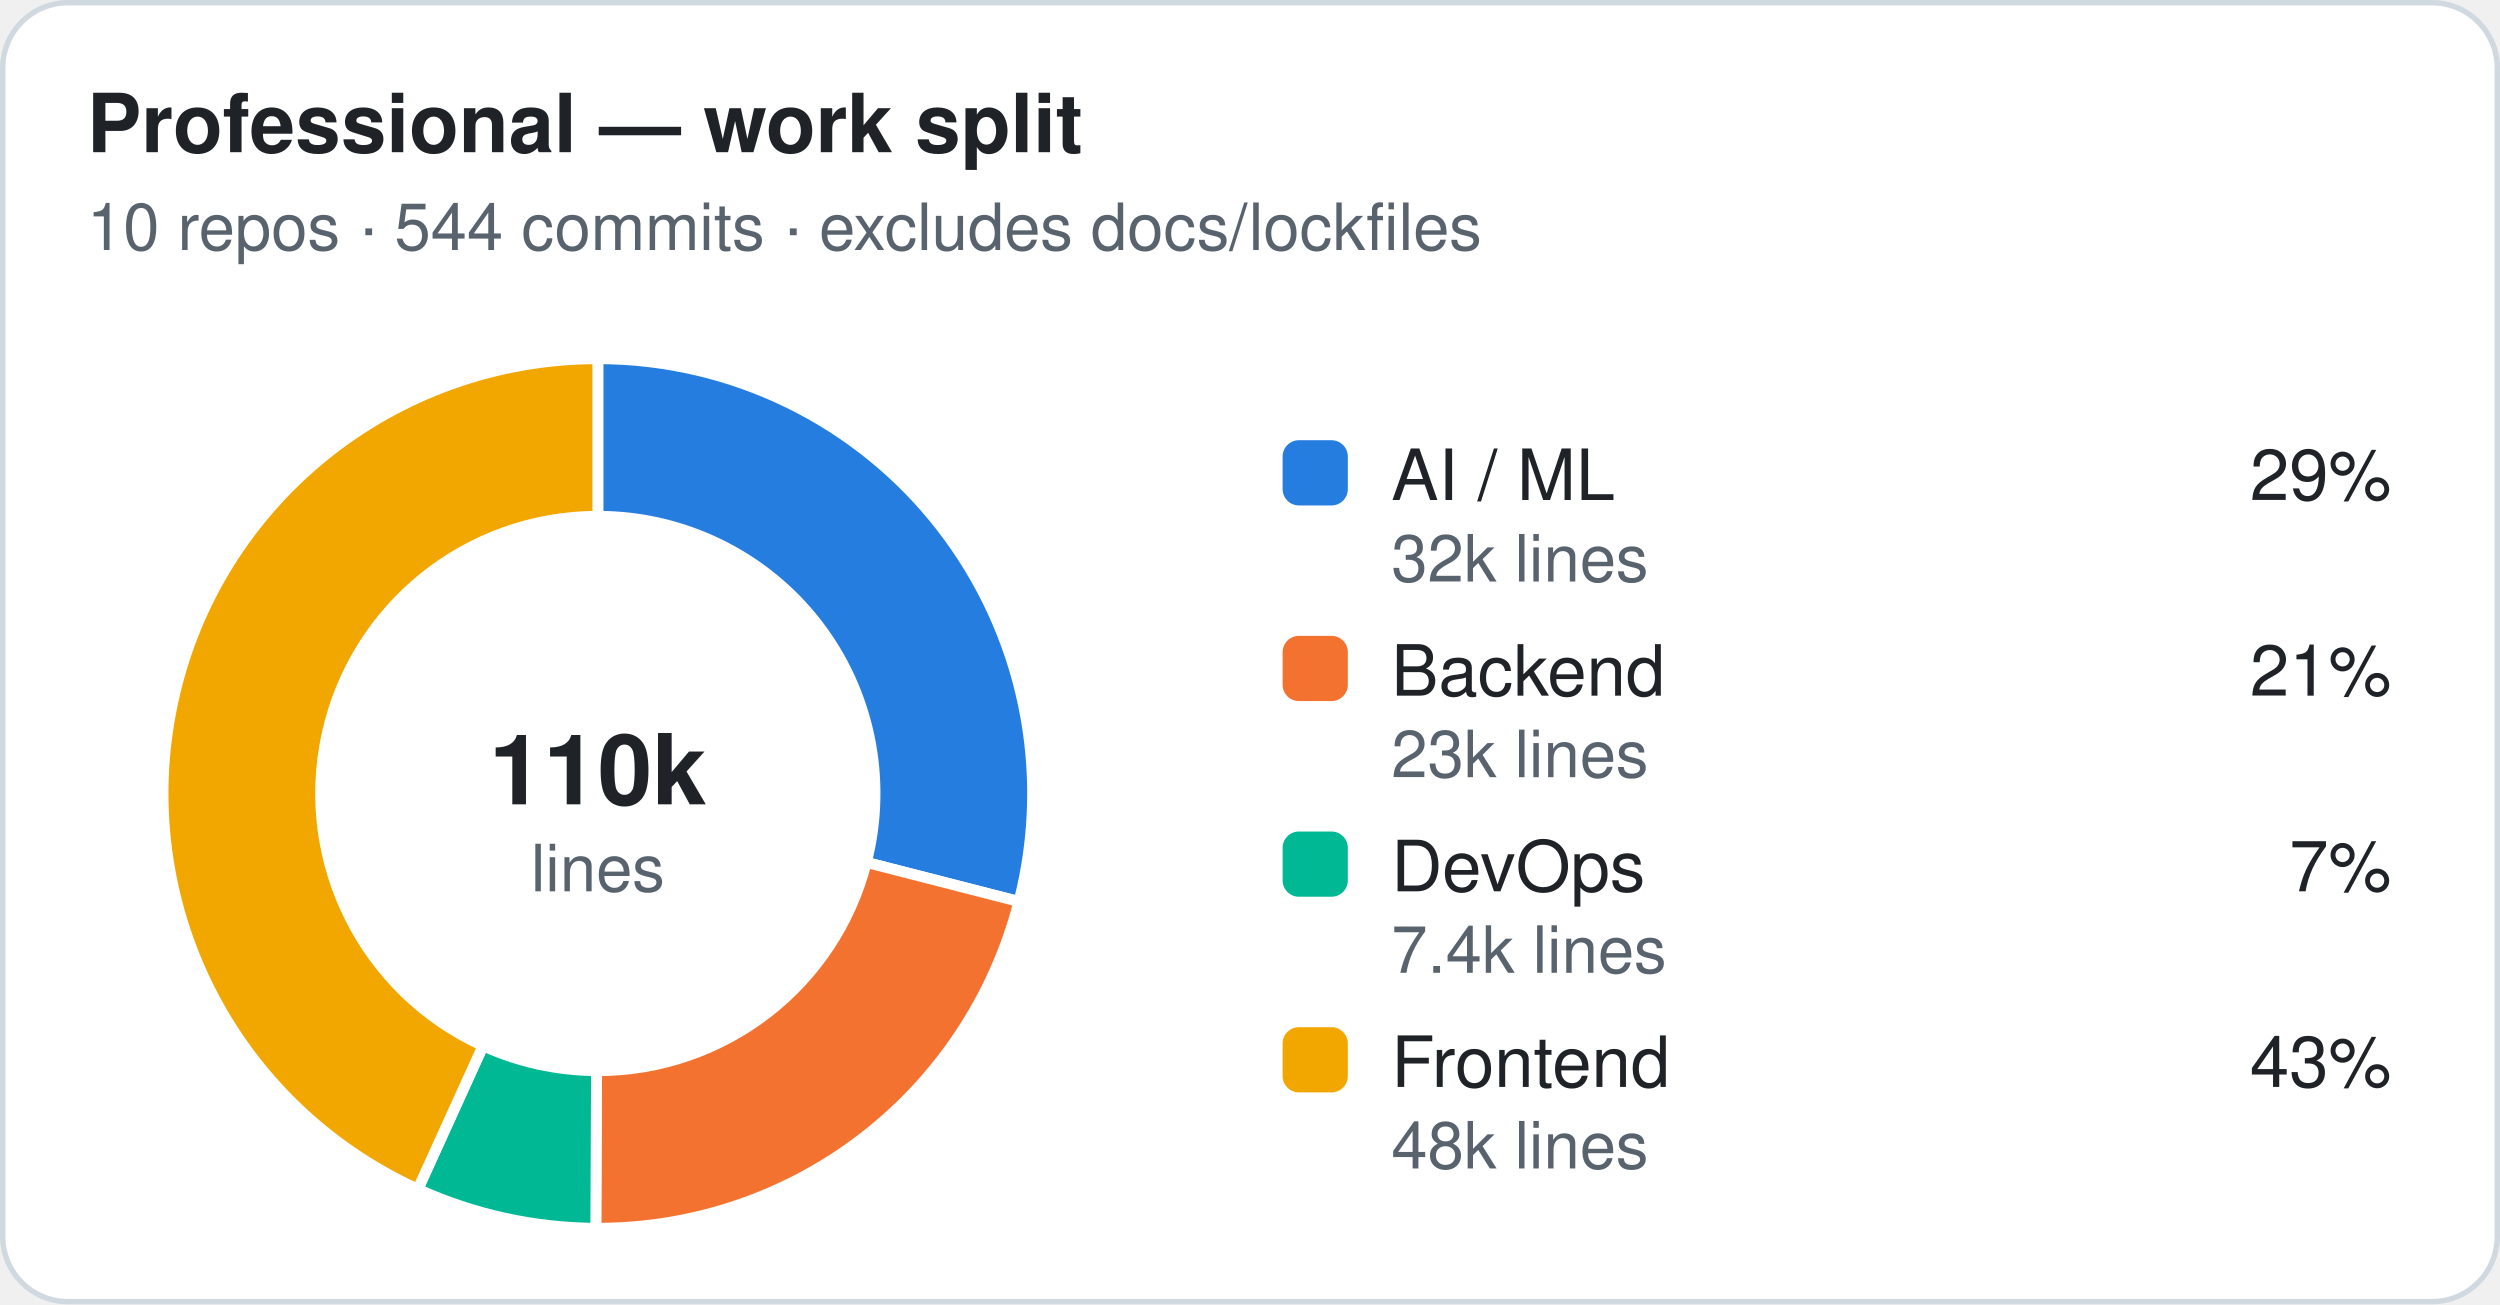
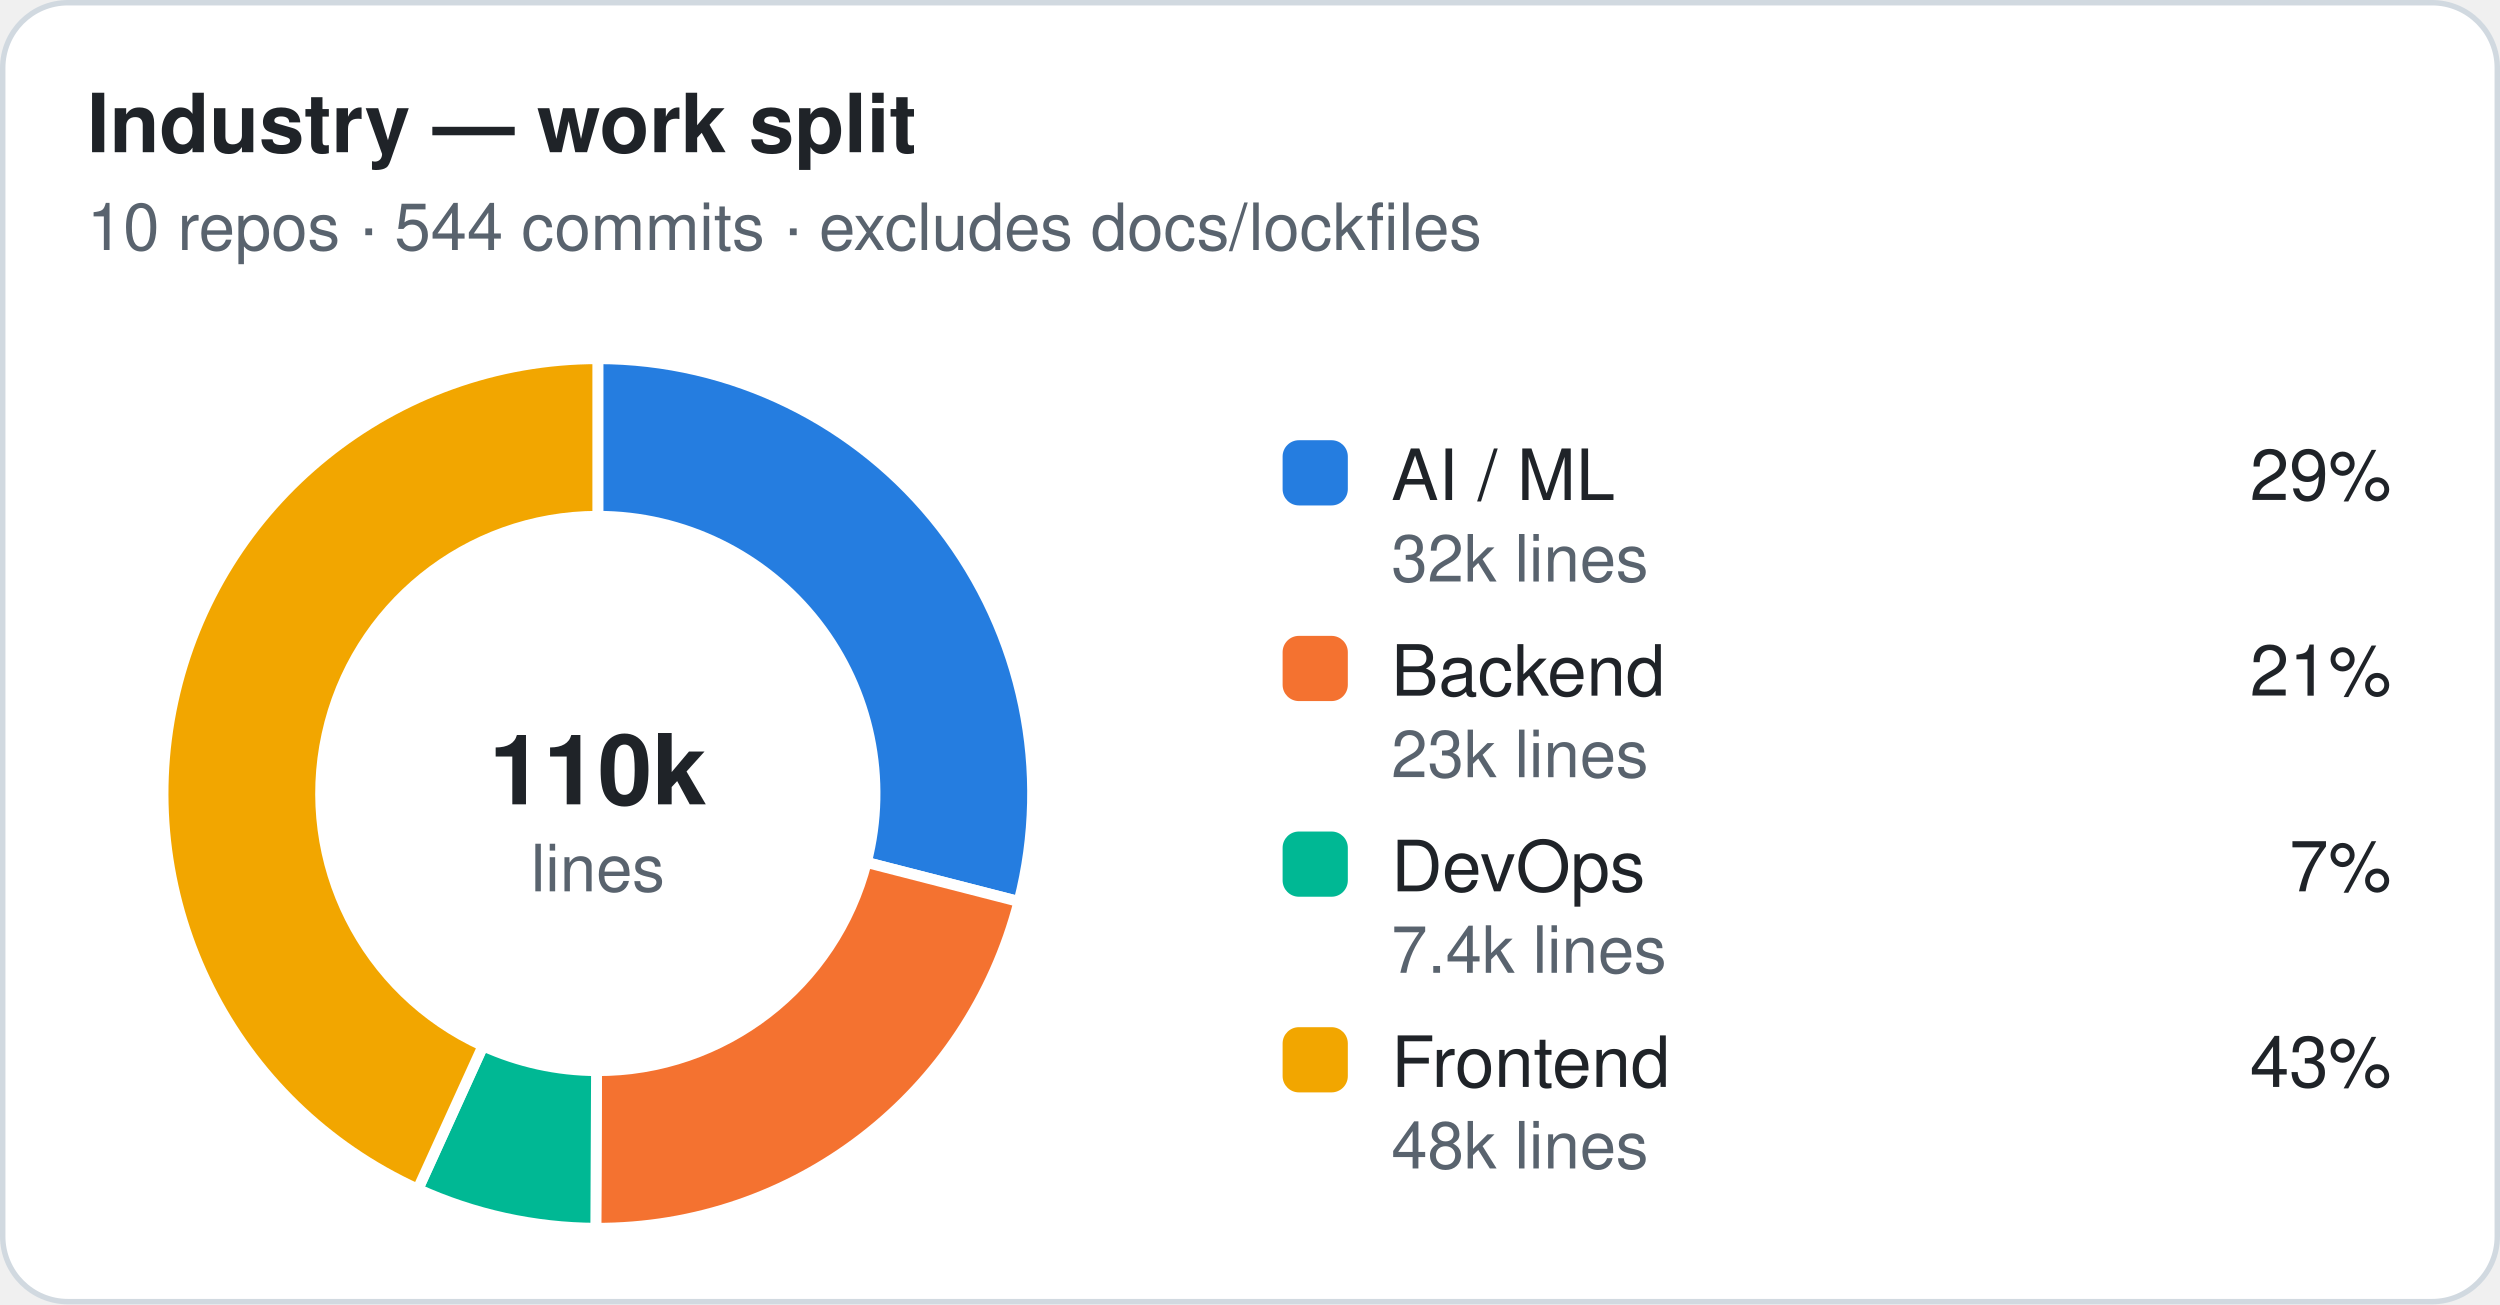
- <svg xmlns="http://www.w3.org/2000/svg" width="460" height="240" viewBox="0 0 460 240" role="img" aria-label="Professional — work split">
+ <svg xmlns="http://www.w3.org/2000/svg" width="460" height="240" viewBox="0 0 460 240" role="img" aria-label="Industry — work split">
  <style>.t{font:600 15px -apple-system,Segoe UI,Helvetica,Arial,sans-serif;fill:#1f2328}.st,.lv,.ax{font:12px -apple-system,Segoe UI,Helvetica,Arial,sans-serif;fill:#59636e}.ln{font:500 13px -apple-system,Segoe UI,Helvetica,Arial,sans-serif;fill:#1f2328}.c{font:600 18px -apple-system,Segoe UI,Helvetica,Arial,sans-serif;fill:#1f2328}.grid{stroke:#eaeef2}.gap{stroke:#ffffff}.bg{fill:#ffffff;stroke:#d1d9e0}.s-ai{fill:#257de0}.s-backend{fill:#f47230}.s-devops{fill:#00b894}.s-frontend{fill:#f2a600}.s-other{fill:#9c9c9c}.k-professional{fill:#1f2328}.k-personal{fill:#8c959f}@media (prefers-color-scheme:dark){.t,.ln,.c{fill:#e6edf3}.st,.lv,.ax{fill:#9198a1}.grid{stroke:#212830}.gap{stroke:#151b23}.bg{fill:#151b23;stroke:#30363d}.s-ai{fill:#338ced}.s-backend{fill:#e76624}.s-devops{fill:#00a888}.s-frontend{fill:#d28e05}.s-other{fill:#6b6b6b}.k-professional{fill:#e6edf3}.k-personal{fill:#656c76}}</style>
  <rect class="bg" x="0.5" y="0.5" width="459" height="239" rx="12" />
-   <text class="t" x="16" y="28">Professional — work split</text>
+   <text class="t" x="16" y="28">Industry — work split</text>
  <text class="st" x="16" y="46">10 repos · 544 commits · excludes docs/lockfiles</text>
  <path class="s-ai gap" stroke-width="2" d="M110.00,66.00 A80,80 0 0 1 187.49,165.89 L159.40,158.68 A51,51 0 0 0 110.00,95.00 Z" />
  <path class="s-backend gap" stroke-width="2" d="M187.49,165.89 A80,80 0 0 1 109.63,226.00 L109.76,197.00 A51,51 0 0 0 159.40,158.68 Z" />
  <path class="s-devops gap" stroke-width="2" d="M109.63,226.00 A80,80 0 0 1 76.88,218.82 L88.88,192.42 A51,51 0 0 0 109.76,197.00 Z" />
  <path class="s-frontend gap" stroke-width="2" d="M76.88,218.82 A80,80 0 0 1 110.00,66.00 L110.00,95.00 A51,51 0 0 0 88.88,192.42 Z" />
  <text class="c" x="110" y="148" text-anchor="middle">110k</text>
  <text class="st" x="110" y="164" text-anchor="middle">lines</text>
  <rect class="s-ai" x="236" y="81" width="12" height="12" rx="3" />
  <text class="ln" x="256" y="92">AI / ML</text>
  <text class="ln" x="440" y="92" text-anchor="end">29%</text>
  <text class="lv" x="256" y="107">32k lines</text>
  <rect class="s-backend" x="236" y="117" width="12" height="12" rx="3" />
  <text class="ln" x="256" y="128">Backend</text>
  <text class="ln" x="440" y="128" text-anchor="end">21%</text>
  <text class="lv" x="256" y="143">23k lines</text>
  <rect class="s-devops" x="236" y="153" width="12" height="12" rx="3" />
  <text class="ln" x="256" y="164">DevOps</text>
  <text class="ln" x="440" y="164" text-anchor="end">7%</text>
  <text class="lv" x="256" y="179">7.4k lines</text>
  <rect class="s-frontend" x="236" y="189" width="12" height="12" rx="3" />
  <text class="ln" x="256" y="200">Frontend</text>
  <text class="ln" x="440" y="200" text-anchor="end">43%</text>
  <text class="lv" x="256" y="215">48k lines</text>
</svg>
